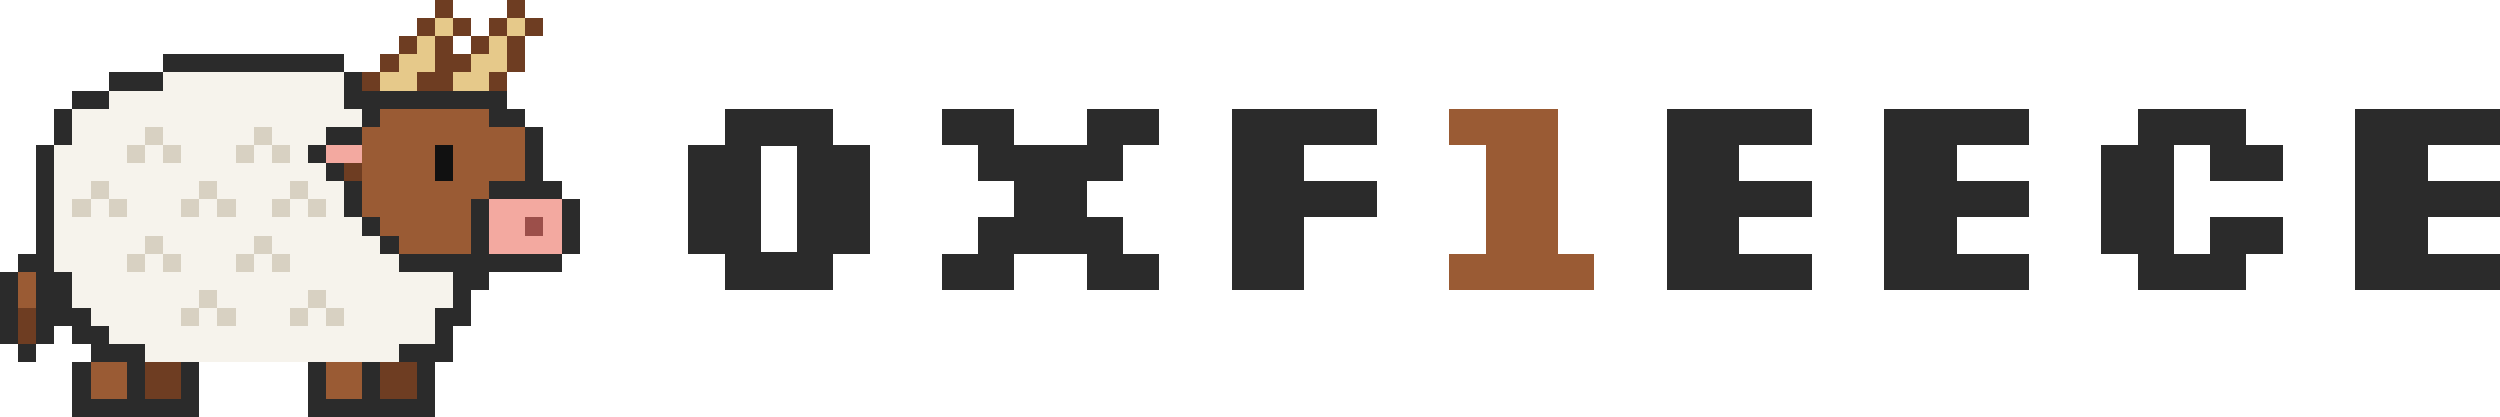
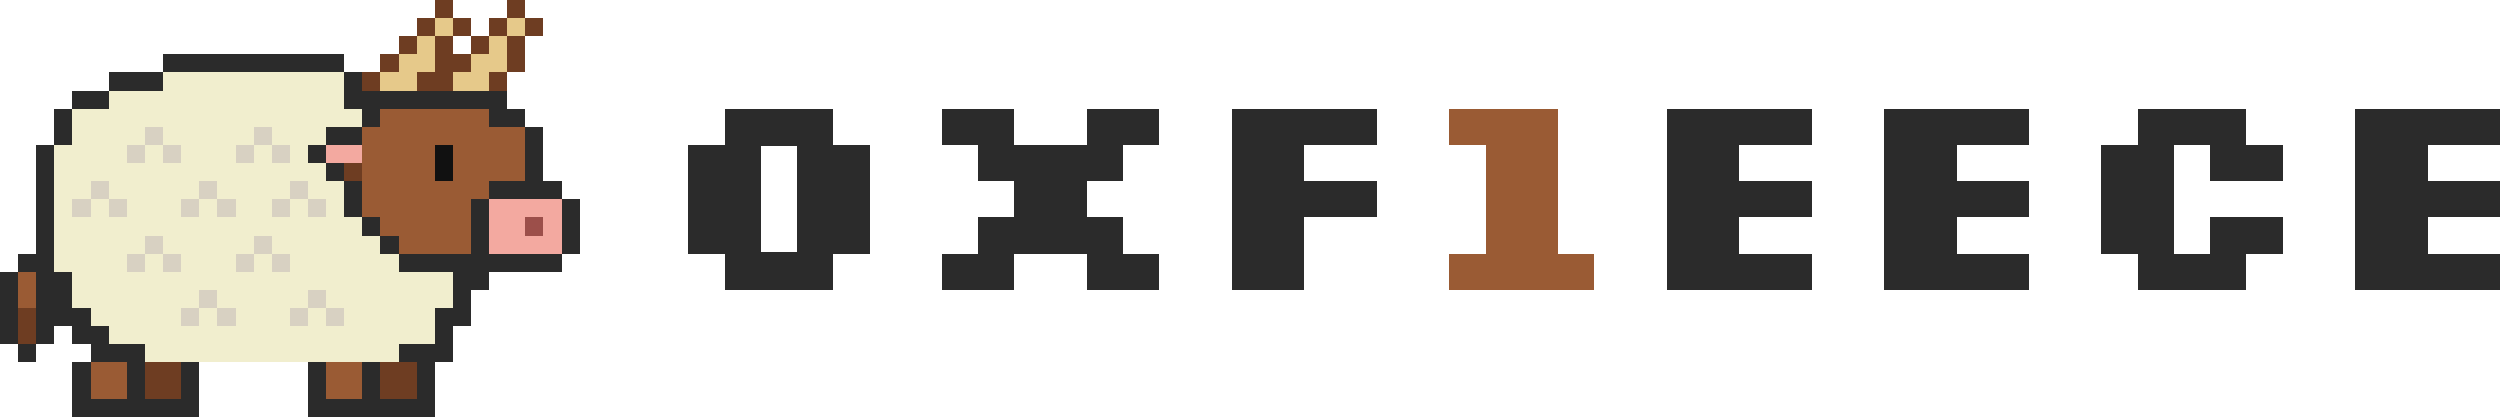
<svg xmlns="http://www.w3.org/2000/svg" viewBox="0 0 138 23" width="552" height="92" shape-rendering="crispEdges">
  <rect x="24" y="0" width="1" height="1" fill="#6E3D22" />
  <rect x="28" y="0" width="1" height="1" fill="#6E3D22" />
  <rect x="23" y="1" width="1" height="1" fill="#6E3D22" />
  <rect x="24" y="1" width="1" height="1" fill="#E6C98A" />
  <rect x="25" y="1" width="1" height="1" fill="#6E3D22" />
  <rect x="27" y="1" width="1" height="1" fill="#6E3D22" />
  <rect x="28" y="1" width="1" height="1" fill="#E6C98A" />
  <rect x="29" y="1" width="1" height="1" fill="#6E3D22" />
  <rect x="22" y="2" width="1" height="1" fill="#6E3D22" />
  <rect x="23" y="2" width="1" height="1" fill="#E6C98A" />
  <rect x="24" y="2" width="1" height="1" fill="#6E3D22" />
  <rect x="26" y="2" width="1" height="1" fill="#6E3D22" />
  <rect x="27" y="2" width="1" height="1" fill="#E6C98A" />
  <rect x="28" y="2" width="1" height="1" fill="#6E3D22" />
  <rect x="9" y="3" width="10" height="1" fill="#2B2B2B" />
  <rect x="21" y="3" width="1" height="1" fill="#6E3D22" />
  <rect x="22" y="3" width="2" height="1" fill="#E6C98A" />
  <rect x="24" y="3" width="2" height="1" fill="#6E3D22" />
  <rect x="26" y="3" width="2" height="1" fill="#E6C98A" />
  <rect x="28" y="3" width="1" height="1" fill="#6E3D22" />
  <rect x="6" y="4" width="3" height="1" fill="#2B2B2B" />
-   <rect x="9" y="4" width="10" height="1" fill="#F6F3EC" />
+   <rect x="9" y="4" width="10" height="1" fill="#F1EECE" />
  <rect x="19" y="4" width="1" height="1" fill="#2B2B2B" />
  <rect x="20" y="4" width="1" height="1" fill="#6E3D22" />
  <rect x="21" y="4" width="2" height="1" fill="#E6C98A" />
  <rect x="23" y="4" width="2" height="1" fill="#6E3D22" />
  <rect x="25" y="4" width="2" height="1" fill="#E6C98A" />
  <rect x="27" y="4" width="1" height="1" fill="#6E3D22" />
  <rect x="4" y="5" width="2" height="1" fill="#2B2B2B" />
-   <rect x="6" y="5" width="13" height="1" fill="#F6F3EC" />
+   <rect x="6" y="5" width="13" height="1" fill="#F1EECE" />
  <rect x="19" y="5" width="9" height="1" fill="#2B2B2B" />
  <rect x="3" y="6" width="1" height="1" fill="#2B2B2B" />
-   <rect x="4" y="6" width="16" height="1" fill="#F6F3EC" />
+   <rect x="4" y="6" width="16" height="1" fill="#F1EECE" />
  <rect x="20" y="6" width="1" height="1" fill="#2B2B2B" />
  <rect x="21" y="6" width="6" height="1" fill="#9A5B34" />
  <rect x="27" y="6" width="2" height="1" fill="#2B2B2B" />
  <rect x="3" y="7" width="1" height="1" fill="#2B2B2B" />
-   <rect x="4" y="7" width="4" height="1" fill="#F6F3EC" />
+   <rect x="4" y="7" width="4" height="1" fill="#F1EECE" />
  <rect x="8" y="7" width="1" height="1" fill="#D8D1C2" />
-   <rect x="9" y="7" width="5" height="1" fill="#F6F3EC" />
+   <rect x="9" y="7" width="5" height="1" fill="#F1EECE" />
  <rect x="14" y="7" width="1" height="1" fill="#D8D1C2" />
-   <rect x="15" y="7" width="3" height="1" fill="#F6F3EC" />
+   <rect x="15" y="7" width="3" height="1" fill="#F1EECE" />
  <rect x="18" y="7" width="2" height="1" fill="#2B2B2B" />
  <rect x="20" y="7" width="9" height="1" fill="#9A5B34" />
  <rect x="29" y="7" width="1" height="1" fill="#2B2B2B" />
  <rect x="2" y="8" width="1" height="1" fill="#2B2B2B" />
-   <rect x="3" y="8" width="4" height="1" fill="#F6F3EC" />
+   <rect x="3" y="8" width="4" height="1" fill="#F1EECE" />
  <rect x="7" y="8" width="1" height="1" fill="#D8D1C2" />
-   <rect x="8" y="8" width="1" height="1" fill="#F6F3EC" />
+   <rect x="8" y="8" width="1" height="1" fill="#F1EECE" />
  <rect x="9" y="8" width="1" height="1" fill="#D8D1C2" />
-   <rect x="10" y="8" width="3" height="1" fill="#F6F3EC" />
+   <rect x="10" y="8" width="3" height="1" fill="#F1EECE" />
  <rect x="13" y="8" width="1" height="1" fill="#D8D1C2" />
-   <rect x="14" y="8" width="1" height="1" fill="#F6F3EC" />
+   <rect x="14" y="8" width="1" height="1" fill="#F1EECE" />
  <rect x="15" y="8" width="1" height="1" fill="#D8D1C2" />
-   <rect x="16" y="8" width="1" height="1" fill="#F6F3EC" />
+   <rect x="16" y="8" width="1" height="1" fill="#F1EECE" />
  <rect x="17" y="8" width="1" height="1" fill="#2B2B2B" />
  <rect x="18" y="8" width="2" height="1" fill="#F3A9A0" />
  <rect x="20" y="8" width="4" height="1" fill="#9A5B34" />
  <rect x="24" y="8" width="1" height="1" fill="#111111" />
  <rect x="25" y="8" width="4" height="1" fill="#9A5B34" />
  <rect x="29" y="8" width="1" height="1" fill="#2B2B2B" />
  <rect x="2" y="9" width="1" height="1" fill="#2B2B2B" />
-   <rect x="3" y="9" width="15" height="1" fill="#F6F3EC" />
+   <rect x="3" y="9" width="15" height="1" fill="#F1EECE" />
  <rect x="18" y="9" width="1" height="1" fill="#2B2B2B" />
  <rect x="19" y="9" width="1" height="1" fill="#6E3D22" />
  <rect x="20" y="9" width="4" height="1" fill="#9A5B34" />
  <rect x="24" y="9" width="1" height="1" fill="#111111" />
  <rect x="25" y="9" width="4" height="1" fill="#9A5B34" />
  <rect x="29" y="9" width="1" height="1" fill="#2B2B2B" />
  <rect x="2" y="10" width="1" height="1" fill="#2B2B2B" />
-   <rect x="3" y="10" width="2" height="1" fill="#F6F3EC" />
+   <rect x="3" y="10" width="2" height="1" fill="#F1EECE" />
  <rect x="5" y="10" width="1" height="1" fill="#D8D1C2" />
-   <rect x="6" y="10" width="5" height="1" fill="#F6F3EC" />
+   <rect x="6" y="10" width="5" height="1" fill="#F1EECE" />
  <rect x="11" y="10" width="1" height="1" fill="#D8D1C2" />
-   <rect x="12" y="10" width="4" height="1" fill="#F6F3EC" />
+   <rect x="12" y="10" width="4" height="1" fill="#F1EECE" />
  <rect x="16" y="10" width="1" height="1" fill="#D8D1C2" />
-   <rect x="17" y="10" width="2" height="1" fill="#F6F3EC" />
+   <rect x="17" y="10" width="2" height="1" fill="#F1EECE" />
  <rect x="19" y="10" width="1" height="1" fill="#2B2B2B" />
  <rect x="20" y="10" width="7" height="1" fill="#9A5B34" />
  <rect x="27" y="10" width="4" height="1" fill="#2B2B2B" />
  <rect x="2" y="11" width="1" height="1" fill="#2B2B2B" />
-   <rect x="3" y="11" width="1" height="1" fill="#F6F3EC" />
+   <rect x="3" y="11" width="1" height="1" fill="#F1EECE" />
  <rect x="4" y="11" width="1" height="1" fill="#D8D1C2" />
-   <rect x="5" y="11" width="1" height="1" fill="#F6F3EC" />
+   <rect x="5" y="11" width="1" height="1" fill="#F1EECE" />
  <rect x="6" y="11" width="1" height="1" fill="#D8D1C2" />
-   <rect x="7" y="11" width="3" height="1" fill="#F6F3EC" />
+   <rect x="7" y="11" width="3" height="1" fill="#F1EECE" />
  <rect x="10" y="11" width="1" height="1" fill="#D8D1C2" />
-   <rect x="11" y="11" width="1" height="1" fill="#F6F3EC" />
+   <rect x="11" y="11" width="1" height="1" fill="#F1EECE" />
  <rect x="12" y="11" width="1" height="1" fill="#D8D1C2" />
-   <rect x="13" y="11" width="2" height="1" fill="#F6F3EC" />
+   <rect x="13" y="11" width="2" height="1" fill="#F1EECE" />
  <rect x="15" y="11" width="1" height="1" fill="#D8D1C2" />
-   <rect x="16" y="11" width="1" height="1" fill="#F6F3EC" />
+   <rect x="16" y="11" width="1" height="1" fill="#F1EECE" />
  <rect x="17" y="11" width="1" height="1" fill="#D8D1C2" />
-   <rect x="18" y="11" width="1" height="1" fill="#F6F3EC" />
+   <rect x="18" y="11" width="1" height="1" fill="#F1EECE" />
  <rect x="19" y="11" width="1" height="1" fill="#2B2B2B" />
  <rect x="20" y="11" width="6" height="1" fill="#9A5B34" />
  <rect x="26" y="11" width="1" height="1" fill="#2B2B2B" />
  <rect x="27" y="11" width="4" height="1" fill="#F3A9A0" />
  <rect x="31" y="11" width="1" height="1" fill="#2B2B2B" />
  <rect x="2" y="12" width="1" height="1" fill="#2B2B2B" />
-   <rect x="3" y="12" width="17" height="1" fill="#F6F3EC" />
+   <rect x="3" y="12" width="17" height="1" fill="#F1EECE" />
  <rect x="20" y="12" width="1" height="1" fill="#2B2B2B" />
  <rect x="21" y="12" width="5" height="1" fill="#9A5B34" />
  <rect x="26" y="12" width="1" height="1" fill="#2B2B2B" />
  <rect x="27" y="12" width="2" height="1" fill="#F3A9A0" />
  <rect x="29" y="12" width="1" height="1" fill="#9C4F4A" />
  <rect x="30" y="12" width="1" height="1" fill="#F3A9A0" />
  <rect x="31" y="12" width="1" height="1" fill="#2B2B2B" />
  <rect x="2" y="13" width="1" height="1" fill="#2B2B2B" />
-   <rect x="3" y="13" width="5" height="1" fill="#F6F3EC" />
+   <rect x="3" y="13" width="5" height="1" fill="#F1EECE" />
  <rect x="8" y="13" width="1" height="1" fill="#D8D1C2" />
-   <rect x="9" y="13" width="5" height="1" fill="#F6F3EC" />
+   <rect x="9" y="13" width="5" height="1" fill="#F1EECE" />
  <rect x="14" y="13" width="1" height="1" fill="#D8D1C2" />
-   <rect x="15" y="13" width="6" height="1" fill="#F6F3EC" />
+   <rect x="15" y="13" width="6" height="1" fill="#F1EECE" />
  <rect x="21" y="13" width="1" height="1" fill="#2B2B2B" />
  <rect x="22" y="13" width="4" height="1" fill="#9A5B34" />
  <rect x="26" y="13" width="1" height="1" fill="#2B2B2B" />
  <rect x="27" y="13" width="4" height="1" fill="#F3A9A0" />
  <rect x="31" y="13" width="1" height="1" fill="#2B2B2B" />
  <rect x="1" y="14" width="2" height="1" fill="#2B2B2B" />
-   <rect x="3" y="14" width="4" height="1" fill="#F6F3EC" />
+   <rect x="3" y="14" width="4" height="1" fill="#F1EECE" />
  <rect x="7" y="14" width="1" height="1" fill="#D8D1C2" />
-   <rect x="8" y="14" width="1" height="1" fill="#F6F3EC" />
+   <rect x="8" y="14" width="1" height="1" fill="#F1EECE" />
  <rect x="9" y="14" width="1" height="1" fill="#D8D1C2" />
-   <rect x="10" y="14" width="3" height="1" fill="#F6F3EC" />
+   <rect x="10" y="14" width="3" height="1" fill="#F1EECE" />
  <rect x="13" y="14" width="1" height="1" fill="#D8D1C2" />
-   <rect x="14" y="14" width="1" height="1" fill="#F6F3EC" />
+   <rect x="14" y="14" width="1" height="1" fill="#F1EECE" />
  <rect x="15" y="14" width="1" height="1" fill="#D8D1C2" />
-   <rect x="16" y="14" width="6" height="1" fill="#F6F3EC" />
+   <rect x="16" y="14" width="6" height="1" fill="#F1EECE" />
  <rect x="22" y="14" width="9" height="1" fill="#2B2B2B" />
  <rect x="0" y="15" width="1" height="1" fill="#2B2B2B" />
  <rect x="1" y="15" width="1" height="1" fill="#9A5B34" />
  <rect x="2" y="15" width="2" height="1" fill="#2B2B2B" />
-   <rect x="4" y="15" width="21" height="1" fill="#F6F3EC" />
+   <rect x="4" y="15" width="21" height="1" fill="#F1EECE" />
  <rect x="25" y="15" width="2" height="1" fill="#2B2B2B" />
  <rect x="0" y="16" width="1" height="1" fill="#2B2B2B" />
  <rect x="1" y="16" width="1" height="1" fill="#9A5B34" />
  <rect x="2" y="16" width="2" height="1" fill="#2B2B2B" />
-   <rect x="4" y="16" width="7" height="1" fill="#F6F3EC" />
+   <rect x="4" y="16" width="7" height="1" fill="#F1EECE" />
  <rect x="11" y="16" width="1" height="1" fill="#D8D1C2" />
-   <rect x="12" y="16" width="5" height="1" fill="#F6F3EC" />
+   <rect x="12" y="16" width="5" height="1" fill="#F1EECE" />
  <rect x="17" y="16" width="1" height="1" fill="#D8D1C2" />
-   <rect x="18" y="16" width="7" height="1" fill="#F6F3EC" />
+   <rect x="18" y="16" width="7" height="1" fill="#F1EECE" />
  <rect x="25" y="16" width="1" height="1" fill="#2B2B2B" />
  <rect x="0" y="17" width="1" height="1" fill="#2B2B2B" />
  <rect x="1" y="17" width="1" height="1" fill="#6E3D22" />
  <rect x="2" y="17" width="3" height="1" fill="#2B2B2B" />
-   <rect x="5" y="17" width="5" height="1" fill="#F6F3EC" />
+   <rect x="5" y="17" width="5" height="1" fill="#F1EECE" />
  <rect x="10" y="17" width="1" height="1" fill="#D8D1C2" />
-   <rect x="11" y="17" width="1" height="1" fill="#F6F3EC" />
+   <rect x="11" y="17" width="1" height="1" fill="#F1EECE" />
  <rect x="12" y="17" width="1" height="1" fill="#D8D1C2" />
-   <rect x="13" y="17" width="3" height="1" fill="#F6F3EC" />
+   <rect x="13" y="17" width="3" height="1" fill="#F1EECE" />
  <rect x="16" y="17" width="1" height="1" fill="#D8D1C2" />
-   <rect x="17" y="17" width="1" height="1" fill="#F6F3EC" />
+   <rect x="17" y="17" width="1" height="1" fill="#F1EECE" />
  <rect x="18" y="17" width="1" height="1" fill="#D8D1C2" />
-   <rect x="19" y="17" width="5" height="1" fill="#F6F3EC" />
+   <rect x="19" y="17" width="5" height="1" fill="#F1EECE" />
  <rect x="24" y="17" width="2" height="1" fill="#2B2B2B" />
  <rect x="0" y="18" width="1" height="1" fill="#2B2B2B" />
  <rect x="1" y="18" width="1" height="1" fill="#6E3D22" />
  <rect x="2" y="18" width="1" height="1" fill="#2B2B2B" />
  <rect x="4" y="18" width="2" height="1" fill="#2B2B2B" />
-   <rect x="6" y="18" width="18" height="1" fill="#F6F3EC" />
+   <rect x="6" y="18" width="18" height="1" fill="#F1EECE" />
  <rect x="24" y="18" width="1" height="1" fill="#2B2B2B" />
  <rect x="1" y="19" width="1" height="1" fill="#2B2B2B" />
  <rect x="5" y="19" width="3" height="1" fill="#2B2B2B" />
-   <rect x="8" y="19" width="14" height="1" fill="#F6F3EC" />
+   <rect x="8" y="19" width="14" height="1" fill="#F1EECE" />
  <rect x="22" y="19" width="3" height="1" fill="#2B2B2B" />
  <rect x="4" y="20" width="1" height="1" fill="#2B2B2B" />
  <rect x="5" y="20" width="2" height="1" fill="#9A5B34" />
  <rect x="7" y="20" width="1" height="1" fill="#2B2B2B" />
  <rect x="8" y="20" width="2" height="1" fill="#6E3D22" />
  <rect x="10" y="20" width="1" height="1" fill="#2B2B2B" />
  <rect x="17" y="20" width="1" height="1" fill="#2B2B2B" />
  <rect x="18" y="20" width="2" height="1" fill="#9A5B34" />
  <rect x="20" y="20" width="1" height="1" fill="#2B2B2B" />
  <rect x="21" y="20" width="2" height="1" fill="#6E3D22" />
  <rect x="23" y="20" width="1" height="1" fill="#2B2B2B" />
  <rect x="4" y="21" width="1" height="1" fill="#2B2B2B" />
  <rect x="5" y="21" width="2" height="1" fill="#9A5B34" />
  <rect x="7" y="21" width="1" height="1" fill="#2B2B2B" />
  <rect x="8" y="21" width="2" height="1" fill="#6E3D22" />
  <rect x="10" y="21" width="1" height="1" fill="#2B2B2B" />
  <rect x="17" y="21" width="1" height="1" fill="#2B2B2B" />
  <rect x="18" y="21" width="2" height="1" fill="#9A5B34" />
  <rect x="20" y="21" width="1" height="1" fill="#2B2B2B" />
  <rect x="21" y="21" width="2" height="1" fill="#6E3D22" />
  <rect x="23" y="21" width="1" height="1" fill="#2B2B2B" />
  <rect x="4" y="22" width="7" height="1" fill="#2B2B2B" />
  <rect x="17" y="22" width="7" height="1" fill="#2B2B2B" />
  <path d="M40.0 16.0V14.0H38.0V8.0H40.0V6.0H46.0V8.0H48.0V14.0H46.0V16.0ZM42.0 13.92H44.0V8.08H42.0Z" fill="#2B2B2B" />
  <path d="M52.0 16.0V14.0H54.0V12.0H56.0V10.0H54.0V8.0H52.0V6.0H56.0V8.0H60.0V6.0H64.0V8.0H62.0V10.0H60.0V12.0H62.0V14.0H64.0V16.0H60.0V14.0H56.0V16.0Z" fill="#2B2B2B" />
  <path d="M68.0 16.0V6.0H76.0V8.0H72.0V10.0H76.0V12.0H72.0V16.0Z" fill="#2B2B2B" />
  <path d="M80.0 16.0V14.0H82.0V8.0H80.0V6.0H86.0V14.0H88.0V16.0Z" fill="#9A5B34" />
  <path d="M92.0 16.0V6.0H100.0V8.0H96.0V10.0H100.0V12.0H96.0V14.0H100.0V16.0Z" fill="#2B2B2B" />
  <path d="M104.0 16.0V6.0H112.0V8.0H108.0V10.0H112.0V12.0H108.0V14.0H112.0V16.0Z" fill="#2B2B2B" />
  <path d="M118.0 16.0V14.0H116.0V8.0H118.0V6.0H124.0V8.0H126.0V10.0H122.0V8.0H120.0V14.0H122.0V12.0H126.0V14.0H124.0V16.0Z" fill="#2B2B2B" />
  <path d="M130.0 16.0V6.0H138.0V8.0H134.0V10.0H138.0V12.0H134.0V14.0H138.0V16.0Z" fill="#2B2B2B" />
</svg>
